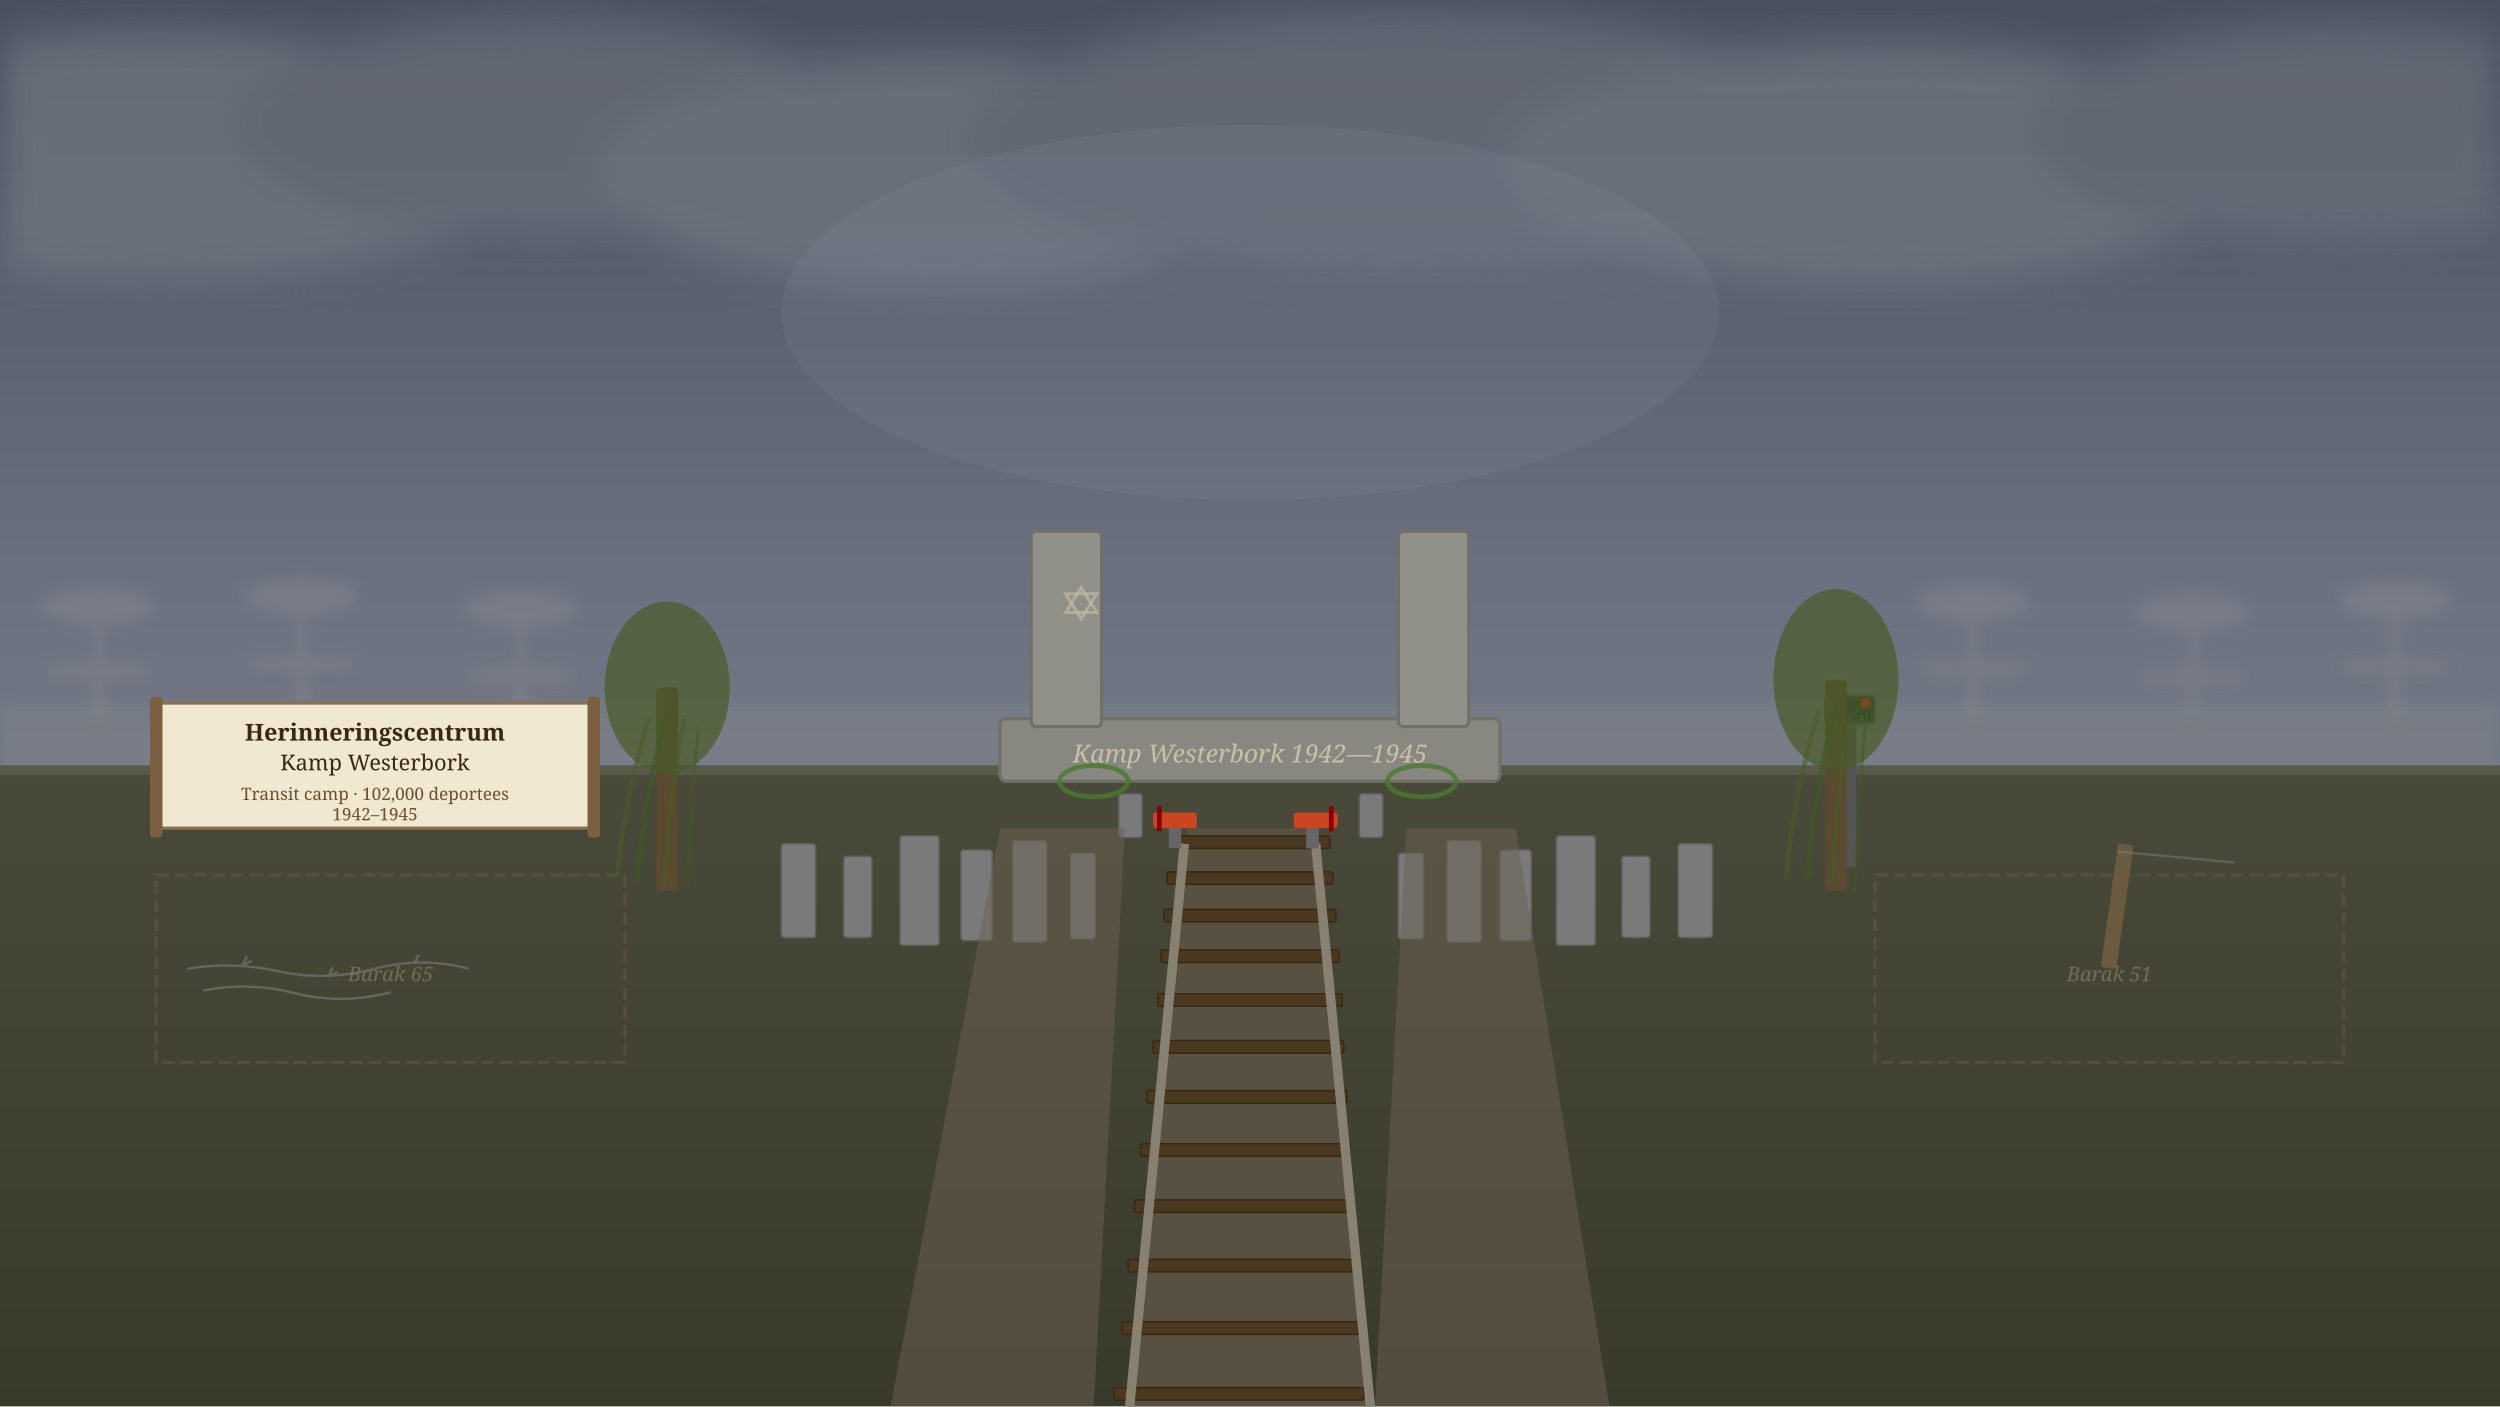
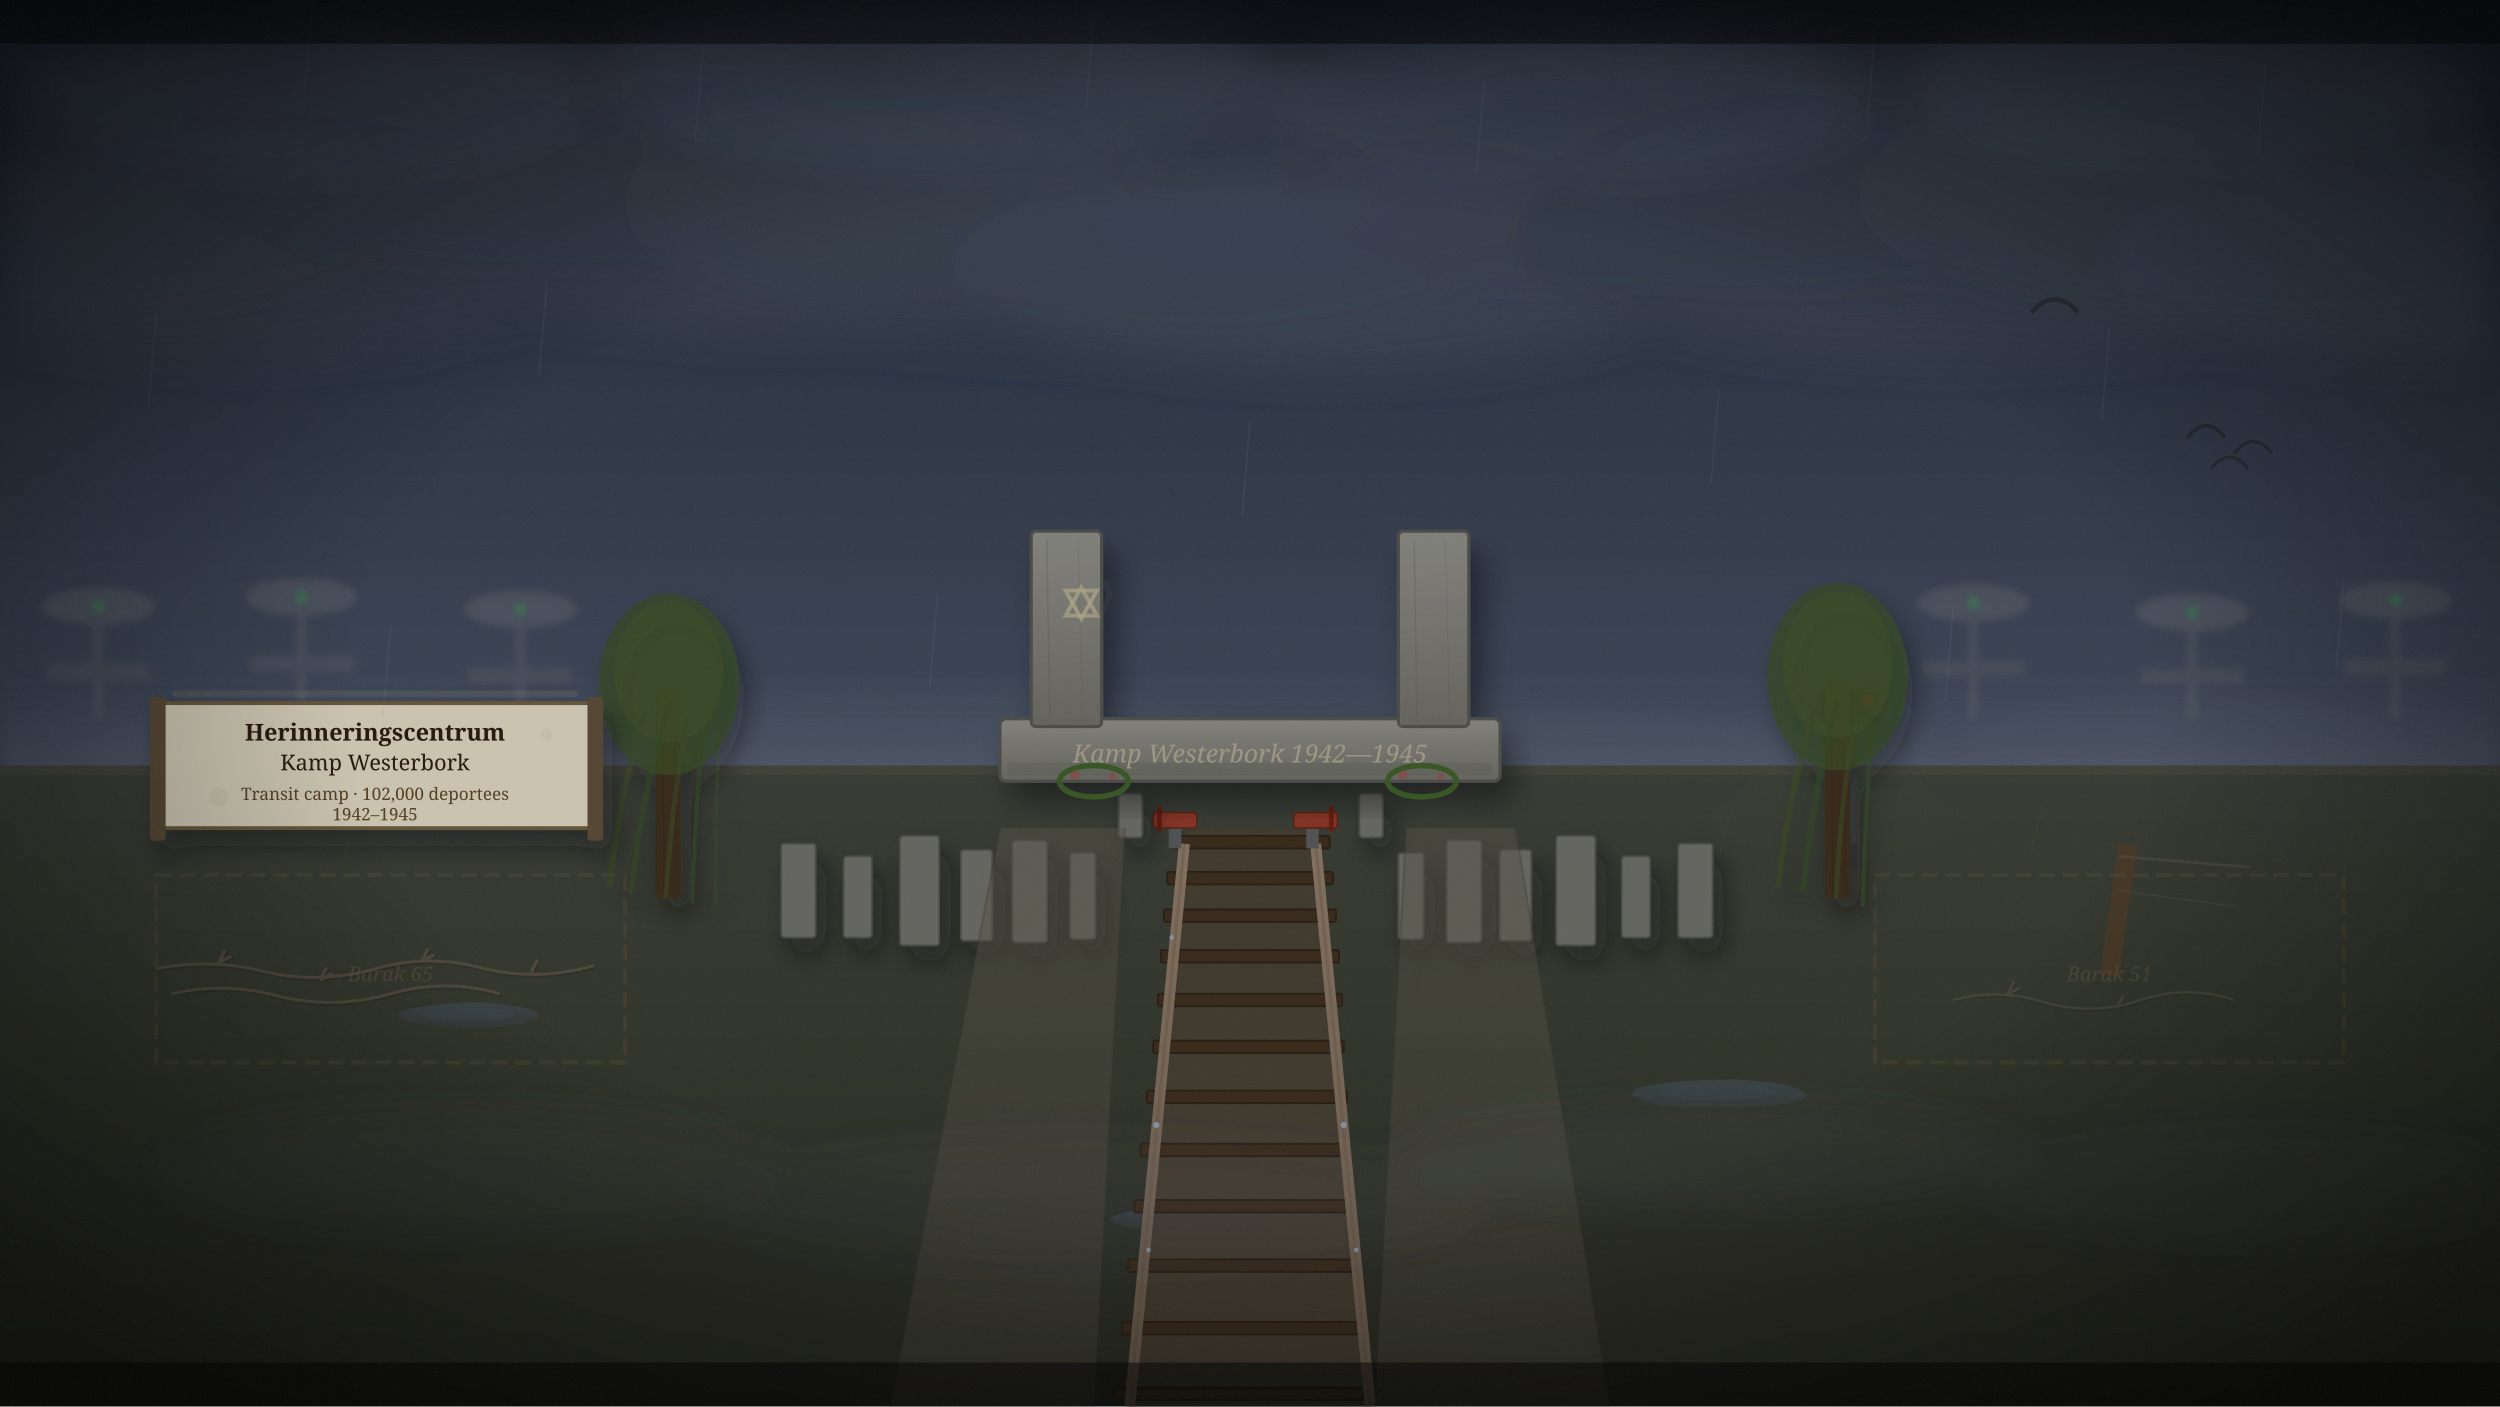
<svg xmlns="http://www.w3.org/2000/svg" viewBox="0 0 1600 900">
  <defs>
    <linearGradient id="skyGrad" x1="0" y1="0" x2="0" y2="1">
-       <stop offset="0%" stop-color="#4a5060" />
-       <stop offset="40%" stop-color="#6a7080" />
-       <stop offset="100%" stop-color="#8a9090" />
+       <stop offset="0%" stop-color="#1e2430" />
+       <stop offset="25%" stop-color="#2e3644" />
+       <stop offset="50%" stop-color="#3e4656" />
+       <stop offset="75%" stop-color="#525c6a" />
+       <stop offset="100%" stop-color="#636d78" />
    </linearGradient>
    <linearGradient id="groundGrad" x1="0" y1="0" x2="0" y2="1">
-       <stop offset="0%" stop-color="#4a4a3a" />
-       <stop offset="100%" stop-color="#3a3a2a" />
+       <stop offset="0%" stop-color="#3a3d34" />
+       <stop offset="40%" stop-color="#333628" />
+       <stop offset="100%" stop-color="#28291e" />
    </linearGradient>
    <linearGradient id="pathGrad" x1="0" y1="0" x2="0" y2="1">
-       <stop offset="0%" stop-color="#6a6050" />
-       <stop offset="100%" stop-color="#5a5040" />
-     </linearGradient>
-     <filter id="mist">
-       <feGaussianBlur stdDeviation="12" />
-     </filter>
-     <filter id="softBlur">
-       <feGaussianBlur stdDeviation="4" />
+       <stop offset="0%" stop-color="#5a5545" />
+       <stop offset="100%" stop-color="#484438" />
+     </linearGradient>
+     <linearGradient id="railGrad" x1="0" y1="0" x2="0" y2="1">
+       <stop offset="0%" stop-color="#8a7560" />
+       <stop offset="100%" stop-color="#6a5a48" />
+     </linearGradient>
+     <linearGradient id="fogGrad" x1="0" y1="0" x2="0" y2="1">
+       <stop offset="0%" stop-color="#4a5060" stop-opacity="0" />
+       <stop offset="40%" stop-color="#5a6070" stop-opacity="0.2" />
+       <stop offset="100%" stop-color="#6a7078" stop-opacity="0.5" />
+     </linearGradient>
+     <radialGradient id="survGlow" cx="50%" cy="50%" r="50%">
+       <stop offset="0%" stop-color="#00FF44" stop-opacity="0.3" />
+       <stop offset="40%" stop-color="#00CC33" stop-opacity="0.1" />
+       <stop offset="100%" stop-color="#009922" stop-opacity="0" />
+     </radialGradient>
+     <radialGradient id="redGlow" cx="50%" cy="50%" r="50%">
+       <stop offset="0%" stop-color="#FF2200" stop-opacity="0.6" />
+       <stop offset="40%" stop-color="#FF0000" stop-opacity="0.2" />
+       <stop offset="100%" stop-color="#CC0000" stop-opacity="0" />
+     </radialGradient>
+     <radialGradient id="vignetteGrad" cx="50%" cy="50%" r="65%">
+       <stop offset="0%" stop-color="#000000" stop-opacity="0" />
+       <stop offset="55%" stop-color="#000000" stop-opacity="0" />
+       <stop offset="100%" stop-color="#000000" stop-opacity="0.6" />
+     </radialGradient>
+     <radialGradient id="coldLight" cx="50%" cy="30%" r="40%">
+       <stop offset="0%" stop-color="#8090a8" stop-opacity="0.2" />
+       <stop offset="50%" stop-color="#6a7a90" stop-opacity="0.08" />
+       <stop offset="100%" stop-color="#5a6a80" stop-opacity="0" />
+     </radialGradient>
+     <linearGradient id="puddleGrad" x1="0" y1="0" x2="0" y2="1">
+       <stop offset="0%" stop-color="#4a5566" stop-opacity="0.5" />
+       <stop offset="100%" stop-color="#3a4556" stop-opacity="0.3" />
+     </linearGradient>
+     <linearGradient id="stoneGrad" x1="0" y1="0" x2="0" y2="1">
+       <stop offset="0%" stop-color="#8a8880" />
+       <stop offset="50%" stop-color="#7a7870" />
+       <stop offset="100%" stop-color="#6a6860" />
+     </linearGradient>
+     <filter id="mist" x="-10%" y="-10%" width="120%" height="120%">
+       <feGaussianBlur stdDeviation="14" />
+     </filter>
+     <filter id="softBlur" x="-5%" y="-5%" width="110%" height="110%">
+       <feGaussianBlur stdDeviation="5" />
+     </filter>
+     <filter id="depthBlur" x="-3%" y="-3%" width="106%" height="106%">
+       <feGaussianBlur stdDeviation="2.5" />
+     </filter>
+     <filter id="glowFilter" x="-50%" y="-50%" width="200%" height="200%">
+       <feGaussianBlur stdDeviation="6" result="glow" />
+       <feComposite in="SourceGraphic" in2="glow" operator="over" />
+     </filter>
+     <filter id="dramaticShadow" x="-15%" y="-10%" width="135%" height="130%">
+       <feDropShadow dx="6" dy="10" stdDeviation="8" flood-color="#0a0a0a" flood-opacity="0.5" />
+     </filter>
+     <filter id="monumentShadow" x="-10%" y="-5%" width="125%" height="120%">
+       <feDropShadow dx="8" dy="12" stdDeviation="10" flood-color="#0a0a0a" flood-opacity="0.45" />
+     </filter>
+     <filter id="filmGrain" x="0" y="0" width="100%" height="100%">
+       <feTurbulence type="fractalNoise" baseFrequency="0.7" numOctaves="4" stitchTiles="stitch" result="noise">
+         <animate attributeName="seed" values="0;80" dur="0.4s" repeatCount="indefinite" />
+       </feTurbulence>
+       <feColorMatrix type="saturate" values="0" in="noise" result="grayNoise" />
+       <feBlend in="SourceGraphic" in2="grayNoise" mode="multiply" result="grainBlend" />
+       <feComponentTransfer in="grainBlend">
+         <feFuncA type="linear" slope="0.08" />
+       </feComponentTransfer>
+     </filter>
+     <filter id="rainFilter" x="0" y="0" width="100%" height="100%">
+       <feTurbulence type="fractalNoise" baseFrequency="0.02 0.8" numOctaves="2" seed="5" result="rainNoise">
+         <animate attributeName="seed" values="1;20;40;60;80;60;40;20;1" dur="3s" repeatCount="indefinite" />
+       </feTurbulence>
+       <feColorMatrix type="luminanceToAlpha" in="rainNoise" result="rainAlpha" />
+       <feComponentTransfer in="rainAlpha" result="rainThreshold">
+         <feFuncA type="discrete" tableValues="0 0 0 0 0 0 0 0.3 0.5" />
+       </feComponentTransfer>
+       <feFlood flood-color="#8090a8" flood-opacity="0.15" result="rainColor" />
+       <feComposite in="rainColor" in2="rainThreshold" operator="in" />
+     </filter>
+     <filter id="puddleShimmer" x="-5%" y="-5%" width="110%" height="110%">
+       <feTurbulence type="fractalNoise" baseFrequency="0.03 0.08" numOctaves="2" seed="3">
+         <animate attributeName="seed" values="1;5;9;5;1" dur="6s" repeatCount="indefinite" />
+       </feTurbulence>
+       <feDisplacementMap in="SourceGraphic" scale="3" />
+     </filter>
+     <filter id="rustFilter">
+       <feDropShadow dx="1" dy="1" stdDeviation="0.8" flood-color="#000" flood-opacity="0.3" />
    </filter>
  </defs>
+   <style>
+   /* ═══════════════════════════════════════════════ */
+   /*  ANIMATIONS — suspense-driven                   */
+   /* ═══════════════════════════════════════════════ */
+ 
+   @keyframes cloudCrawl1 {
+     0%   { transform: translateX(0); }
+     100% { transform: translateX(80px); }
+   }
+   @keyframes cloudCrawl2 {
+     0%   { transform: translateX(0); }
+     100% { transform: translateX(-60px); }
+   }
+   @keyframes cloudCrawl3 {
+     0%   { transform: translateX(0); }
+     100% { transform: translateX(50px); }
+   }
+ 
+   @keyframes fogDrift {
+     0%   { transform: translateX(0); opacity: 0.15; }
+     50%  { transform: translateX(30px); opacity: 0.25; }
+     100% { transform: translateX(0); opacity: 0.15; }
+   }
+ 
+   @keyframes ledBlink {
+     0%, 100% { opacity: 1; }
+     40%      { opacity: 0.08; }
+     60%      { opacity: 0.08; }
+   }
+ 
+   @keyframes ledGlowPulse {
+     0%, 100% { opacity: 0.3; r: 18; }
+     50%      { opacity: 0.6; r: 25; }
+   }
+ 
+   @keyframes survSweep {
+     0%   { transform: rotate(-15deg); }
+     50%  { transform: rotate(15deg); }
+     100% { transform: rotate(-15deg); }
+   }
+ 
+   @keyframes branchSway {
+     0%, 100% { transform: rotate(0deg); }
+     25%      { transform: rotate(1.5deg); }
+     75%      { transform: rotate(-1.5deg); }
+   }
+ 
+   @keyframes wreathFlicker {
+     0%, 100% { opacity: 0.7; }
+     50%      { opacity: 0.85; }
+   }
+ 
+   @keyframes puddleRipple {
+     0%, 100% { rx: 20; ry: 4; opacity: 0.3; }
+     50%      { rx: 26; ry: 5; opacity: 0.15; }
+   }
+ 
+   @keyframes crowFly {
+     0%   { transform: translate(0,0); }
+     100% { transform: translate(-500px, -80px); }
+   }
+   @keyframes crowWing {
+     0%, 100% { transform: scaleY(1); }
+     50%      { transform: scaleY(-0.8); }
+   }
+ 
+   @keyframes lightFlicker {
+     0%,100% { opacity: 0.12; }
+     30%     { opacity: 0.18; }
+     70%     { opacity: 0.1; }
+   }
+ 
+   @keyframes dishPing {
+     0%, 100% { opacity: 0; r: 2; }
+     50%      { opacity: 0.4; r: 8; }
+   }
+ 
+   @keyframes mistWisp {
+     0%   { transform: translate(0,0) scaleX(1); opacity: 0.12; }
+     50%  { transform: translate(40px,-10px) scaleX(1.3); opacity: 0.2; }
+     100% { transform: translate(80px,0) scaleX(1); opacity: 0.12; }
+   }
+ 
+   @keyframes railGlint {
+     0%, 100% { opacity: 0; }
+     50%      { opacity: 0.4; }
+   }
+ 
+   @keyframes coldBreath {
+     0%, 100% { opacity: 0.08; }
+     50%      { opacity: 0.15; }
+   }
+ 
+   @keyframes grassBend {
+     0%, 100% { transform: skewX(0deg); }
+     50%      { transform: skewX(3deg); }
+   }
+ 
+   @keyframes infoFlicker {
+     0%,95%,100% { opacity: 0.7; }
+     96%         { opacity: 0.3; }
+     98%         { opacity: 0.6; }
+   }
+ 
+   /* Class assignments */
+   .cloud-1     { animation: cloudCrawl1 80s linear infinite; }
+   .cloud-2     { animation: cloudCrawl2 95s linear infinite; }
+   .cloud-3     { animation: cloudCrawl3 70s linear infinite; }
+   .fog-drift   { animation: fogDrift 12s ease-in-out infinite; }
+   .led-blink   { animation: ledBlink 3s ease-in-out infinite; }
+   .led-glow    { animation: ledGlowPulse 3s ease-in-out infinite; }
+   .surv-sweep  { animation: survSweep 8s ease-in-out infinite; transform-origin: 50% 100%; }
+   .branch-sway { animation: branchSway 6s ease-in-out infinite; transform-origin: 50% 100%; }
+   .wreath-flicker { animation: wreathFlicker 5s ease-in-out infinite; }
+   .puddle-ripple  { animation: puddleRipple 4s ease-in-out infinite; }
+   .crow-fly    { animation: crowFly 18s linear infinite; }
+   .crow-wing   { animation: crowWing 0.5s ease-in-out infinite; }
+   .light-flicker { animation: lightFlicker 4s ease-in-out infinite; }
+   .dish-ping   { animation: dishPing 4s ease-in-out infinite; }
+   .mist-wisp   { animation: mistWisp 10s ease-in-out infinite; }
+   .rail-glint  { animation: railGlint 5s ease-in-out infinite; }
+   .cold-breath { animation: coldBreath 6s ease-in-out infinite; }
+   .grass-bend  { animation: grassBend 7s ease-in-out infinite; }
+   .info-flicker { animation: infoFlicker 8s ease-in-out infinite; }
+ </style>
  <rect width="1600" height="900" fill="url(#skyGrad)" />
-   <g filter="url(#mist)" opacity="0.7">
-     <ellipse cx="100" cy="100" rx="250" ry="80" fill="#707880" />
-     <ellipse cx="350" cy="80" rx="200" ry="70" fill="#686e78" />
-     <ellipse cx="600" cy="110" rx="220" ry="75" fill="#707880" />
-     <ellipse cx="900" cy="90" rx="280" ry="85" fill="#686e78" />
-     <ellipse cx="1200" cy="105" rx="240" ry="78" fill="#707880" />
-     <ellipse cx="1500" cy="85" rx="200" ry="70" fill="#686e78" />
-   </g>
-   <rect x="0" y="450" width="1600" height="60" fill="#8a9090" opacity="0.25" filter="url(#softBlur)" />
-   <g opacity="0.35" filter="url(#softBlur)">
-     <rect x="60" y="390" width="6" height="70" fill="#909090" />
-     <rect x="30" y="425" width="66" height="10" fill="#888" />
-     <ellipse cx="63" cy="388" rx="36" ry="12" fill="#909090" />
-     <rect x="190" y="385" width="6" height="75" fill="#909090" />
-     <rect x="160" y="420" width="66" height="10" fill="#888" />
-     <ellipse cx="193" cy="382" rx="36" ry="12" fill="#909090" />
-     <rect x="330" y="392" width="6" height="68" fill="#909090" />
-     <rect x="300" y="427" width="66" height="10" fill="#888" />
-     <ellipse cx="333" cy="390" rx="36" ry="12" fill="#909090" />
-     <rect x="1260" y="388" width="6" height="72" fill="#909090" />
-     <rect x="1230" y="423" width="66" height="10" fill="#888" />
-     <ellipse cx="1263" cy="386" rx="36" ry="12" fill="#909090" />
-     <rect x="1400" y="394" width="6" height="66" fill="#909090" />
-     <rect x="1370" y="428" width="66" height="10" fill="#888" />
-     <ellipse cx="1403" cy="392" rx="36" ry="12" fill="#909090" />
-     <rect x="1530" y="386" width="6" height="74" fill="#909090" />
-     <rect x="1500" y="422" width="66" height="10" fill="#888" />
-     <ellipse cx="1533" cy="384" rx="36" ry="12" fill="#909090" />
+   <ellipse cx="800" cy="180" rx="350" ry="140" fill="url(#coldLight)" class="cold-breath" />
+   <g filter="url(#mist)">
+     <g class="cloud-1" opacity="0.8">
+       <ellipse cx="0" cy="120" rx="280" ry="90" fill="#323844" />
+       <ellipse cx="350" cy="100" rx="250" ry="80" fill="#2e3640" />
+       <ellipse cx="700" cy="130" rx="300" ry="95" fill="#323844" />
+       <ellipse cx="1100" cy="110" rx="280" ry="85" fill="#2e3640" />
+       <ellipse cx="1450" cy="125" rx="260" ry="88" fill="#323844" />
+     </g>
+     <g class="cloud-2" opacity="0.6">
+       <ellipse cx="150" cy="160" rx="220" ry="70" fill="#3a4250" />
+       <ellipse cx="500" cy="140" rx="260" ry="75" fill="#3a4250" />
+       <ellipse cx="850" cy="170" rx="240" ry="68" fill="#404858" />
+       <ellipse cx="1250" cy="150" rx="280" ry="80" fill="#3a4250" />
+       <ellipse cx="1550" cy="165" rx="200" ry="65" fill="#404858" />
+     </g>
+     <g class="cloud-3" opacity="0.45">
+       <ellipse cx="200" cy="60" rx="180" ry="50" fill="#4a5264" />
+       <ellipse cx="600" cy="50" rx="220" ry="55" fill="#4a5264" />
+       <ellipse cx="1000" cy="65" rx="200" ry="48" fill="#4a5264" />
+       <ellipse cx="1400" cy="55" rx="180" ry="52" fill="#4a5264" />
+     </g>
+   </g>
+   <g>
+     <rect x="0" y="430" width="1600" height="80" fill="url(#fogGrad)" filter="url(#softBlur)" />
+     <ellipse cx="200" cy="480" rx="150" ry="30" fill="#5a6470" opacity="0.12" filter="url(#softBlur)" class="mist-wisp" />
+     <ellipse cx="600" cy="470" rx="180" ry="35" fill="#5a6470" opacity="0.1" filter="url(#softBlur)" class="mist-wisp" style="animation-delay: 3s;" />
+     <ellipse cx="1000" cy="485" rx="160" ry="28" fill="#5a6470" opacity="0.14" filter="url(#softBlur)" class="mist-wisp" style="animation-delay: 6s;" />
+     <ellipse cx="1400" cy="475" rx="140" ry="32" fill="#5a6470" opacity="0.11" filter="url(#softBlur)" class="mist-wisp" style="animation-delay: 2s;" />
+   </g>
+   <g opacity="0.3" filter="url(#depthBlur)">
+     <g>
+       <rect x="60" y="390" width="6" height="70" fill="#707070" />
+       <rect x="30" y="425" width="66" height="10" fill="#686868" />
+       <ellipse cx="63" cy="388" rx="36" ry="12" fill="#787878" />
+       <circle cx="63" cy="388" r="3" fill="#00FF44" class="dish-ping" style="animation-delay: 0s;" />
+     </g>
+     <g>
+       <rect x="190" y="385" width="6" height="75" fill="#707070" />
+       <rect x="160" y="420" width="66" height="10" fill="#686868" />
+       <ellipse cx="193" cy="382" rx="36" ry="12" fill="#787878" />
+       <circle cx="193" cy="382" r="3" fill="#00FF44" class="dish-ping" style="animation-delay: 1s;" />
+     </g>
+     <g>
+       <rect x="330" y="392" width="6" height="68" fill="#707070" />
+       <rect x="300" y="427" width="66" height="10" fill="#686868" />
+       <ellipse cx="333" cy="390" rx="36" ry="12" fill="#787878" />
+       <circle cx="333" cy="390" r="3" fill="#00FF44" class="dish-ping" style="animation-delay: 2s;" />
+     </g>
+     <g>
+       <rect x="1260" y="388" width="6" height="72" fill="#707070" />
+       <rect x="1230" y="423" width="66" height="10" fill="#686868" />
+       <ellipse cx="1263" cy="386" rx="36" ry="12" fill="#787878" />
+       <circle cx="1263" cy="386" r="3" fill="#00FF44" class="dish-ping" style="animation-delay: 0.5s;" />
+     </g>
+     <g>
+       <rect x="1400" y="394" width="6" height="66" fill="#707070" />
+       <rect x="1370" y="428" width="66" height="10" fill="#686868" />
+       <ellipse cx="1403" cy="392" rx="36" ry="12" fill="#787878" />
+       <circle cx="1403" cy="392" r="3" fill="#00FF44" class="dish-ping" style="animation-delay: 1.5s;" />
+     </g>
+     <g>
+       <rect x="1530" y="386" width="6" height="74" fill="#707070" />
+       <rect x="1500" y="422" width="66" height="10" fill="#686868" />
+       <ellipse cx="1533" cy="384" rx="36" ry="12" fill="#787878" />
+       <circle cx="1533" cy="384" r="3" fill="#00FF44" class="dish-ping" style="animation-delay: 2.5s;" />
+     </g>
  </g>
  <rect x="0" y="490" width="1600" height="410" fill="url(#groundGrad)" />
-   <rect x="0" y="490" width="1600" height="6" fill="#5a5a4a" />
-   <polygon points="720,900 880,900 840,530 760,530" fill="#585040" />
-   <g fill="#4a3820" stroke="#382810" stroke-width="1">
+   <rect x="0" y="490" width="1600" height="6" fill="#4a4a3a" opacity="0.6" />
+   <g class="grass-bend" opacity="0.3">
+     <path d="M100,540 Q105,520 108,510" stroke="#3a4a28" stroke-width="2" fill="none" />
+     <path d="M104,540 Q110,518 115,508" stroke="#3a4a28" stroke-width="1.5" fill="none" />
+     <path d="M400,560 Q405,540 408,530" stroke="#3a4a28" stroke-width="2" fill="none" />
+     <path d="M1300,545 Q1305,525 1308,515" stroke="#3a4a28" stroke-width="2" fill="none" />
+     <path d="M1500,555 Q1505,535 1508,525" stroke="#3a4a28" stroke-width="1.5" fill="none" />
+   </g>
+   <g class="grass-bend" style="animation-delay: 2s;" opacity="0.25">
+     <path d="M220,550 Q225,530 228,520" stroke="#3a4a28" stroke-width="1.5" fill="none" />
+     <path d="M650,570 Q655,550 658,540" stroke="#3a4a28" stroke-width="2" fill="none" />
+     <path d="M1100,548 Q1105,528 1108,518" stroke="#3a4a28" stroke-width="1.5" fill="none" />
+   </g>
+   <ellipse cx="300" cy="650" rx="45" ry="8" fill="url(#puddleGrad)" filter="url(#puddleShimmer)" class="puddle-ripple" />
+   <ellipse cx="1100" cy="700" rx="55" ry="9" fill="url(#puddleGrad)" filter="url(#puddleShimmer)" class="puddle-ripple" style="animation-delay: 1.5s;" />
+   <ellipse cx="750" cy="780" rx="40" ry="7" fill="url(#puddleGrad)" filter="url(#puddleShimmer)" class="puddle-ripple" style="animation-delay: 3s;" />
+   <ellipse cx="300" cy="649" rx="30" ry="4" fill="#4a5566" opacity="0.15" />
+   <ellipse cx="1100" cy="699" rx="38" ry="5" fill="#4a5566" opacity="0.12" />
+   <polygon points="720,900 880,900 840,530 760,530" fill="#3e3828" />
+   <polygon points="722,900 878,900 838,532 762,532" fill="#4a4235" opacity="0.4" />
+   <g fill="#3a2a18" stroke="#2a1c0e" stroke-width="1.2">
    <rect x="749" y="535" width="102" height="8" rx="1" />
    <rect x="747" y="558" width="106" height="8" rx="1" />
    <rect x="745" y="582" width="110" height="8" rx="1" />
    <rect x="743" y="608" width="114" height="8" rx="1" />
    <rect x="741" y="636" width="118" height="8" rx="1" />
    <rect x="738" y="666" width="122" height="8" rx="1" />
    <rect x="734" y="698" width="128" height="8" rx="1" />
    <rect x="730" y="732" width="134" height="8" rx="1" />
    <rect x="726" y="768" width="140" height="8" rx="1" />
    <rect x="722" y="806" width="146" height="8" rx="1" />
    <rect x="718" y="846" width="152" height="8" rx="1" />
    <rect x="713" y="888" width="160" height="8" rx="1" />
  </g>
-   <path d="M758,540 L723,900" stroke="#888070" stroke-width="6" fill="none" />
-   <path d="M842,540 L877,900" stroke="#888070" stroke-width="6" fill="none" />
-   <rect x="748" y="528" width="8" height="15" fill="#666" />
-   <rect x="836" y="528" width="8" height="15" fill="#666" />
-   <rect x="738" y="520" width="28" height="10" fill="#cc4422" rx="2" />
-   <rect x="828" y="520" width="28" height="10" fill="#cc4422" rx="2" />
-   <line x1="742" y1="516" x2="742" y2="532" stroke="#880000" stroke-width="3" />
-   <line x1="852" y1="516" x2="852" y2="532" stroke="#880000" stroke-width="3" />
-   <g fill="#7a7a7a" stroke="#606060" stroke-width="1">
+   <path d="M758,540 L723,900" stroke="url(#railGrad)" stroke-width="7" fill="none" />
+   <path d="M758,540 L723,900" stroke="#5a4a38" stroke-width="2" fill="none" opacity="0.3" />
+   <path d="M842,540 L877,900" stroke="url(#railGrad)" stroke-width="7" fill="none" />
+   <path d="M842,540 L877,900" stroke="#5a4a38" stroke-width="2" fill="none" opacity="0.3" />
+   <circle cx="740" cy="720" r="2" fill="#8a9aa8" class="rail-glint" style="animation-delay: 0s;" />
+   <circle cx="860" cy="720" r="2" fill="#8a9aa8" class="rail-glint" style="animation-delay: 1.5s;" />
+   <circle cx="735" cy="800" r="1.5" fill="#8a9aa8" class="rail-glint" style="animation-delay: 3s;" />
+   <circle cx="868" cy="800" r="1.5" fill="#8a9aa8" class="rail-glint" style="animation-delay: 2s;" />
+   <circle cx="750" cy="600" r="1.5" fill="#8a9aa8" class="rail-glint" style="animation-delay: 4s;" />
+   <rect x="748" y="528" width="8" height="15" fill="#555" />
+   <rect x="836" y="528" width="8" height="15" fill="#555" />
+   <rect x="738" y="520" width="28" height="10" fill="#8a3322" rx="2" stroke="#5a2010" stroke-width="1" />
+   <rect x="828" y="520" width="28" height="10" fill="#8a3322" rx="2" stroke="#5a2010" stroke-width="1" />
+   <line x1="742" y1="516" x2="742" y2="532" stroke="#6a1808" stroke-width="3" />
+   <line x1="852" y1="516" x2="852" y2="532" stroke="#6a1808" stroke-width="3" />
+   <g fill="#6a6a62" stroke="#505048" stroke-width="1.2" filter="url(#dramaticShadow)">
    <rect x="500" y="540" width="22" height="60" rx="2" />
    <rect x="540" y="548" width="18" height="52" rx="2" />
    <rect x="576" y="535" width="25" height="70" rx="2" />
    <rect x="615" y="544" width="20" height="58" rx="2" />
    <rect x="648" y="538" width="22" height="65" rx="2" />
    <rect x="685" y="546" width="16" height="55" rx="2" />
    <rect x="716" y="508" width="15" height="28" rx="2" />
  </g>
-   <g fill="#7a7a7a" stroke="#606060" stroke-width="1">
+   <g fill="#6a6a62" stroke="#505048" stroke-width="1.2" filter="url(#dramaticShadow)">
    <rect x="870" y="508" width="15" height="28" rx="2" />
    <rect x="895" y="546" width="16" height="55" rx="2" />
    <rect x="926" y="538" width="22" height="65" rx="2" />
    <rect x="960" y="544" width="20" height="58" rx="2" />
    <rect x="996" y="535" width="25" height="70" rx="2" />
    <rect x="1038" y="548" width="18" height="52" rx="2" />
    <rect x="1074" y="540" width="22" height="60" rx="2" />
  </g>
-   <rect x="640" y="460" width="320" height="40" fill="#888880" stroke="#707068" stroke-width="2" rx="4" />
-   <rect x="660" y="340" width="45" height="125" fill="#909088" stroke="#707068" stroke-width="2" rx="3" />
-   <rect x="895" y="340" width="45" height="125" fill="#909088" stroke="#707068" stroke-width="2" rx="3" />
-   <polygon points="682,380 692,396 702,380" fill="none" stroke="#c0b8a0" stroke-width="2" opacity="0.7" />
-   <polygon points="682,392 692,376 702,392" fill="none" stroke="#c0b8a0" stroke-width="2" opacity="0.7" />
-   <text x="800" y="488" font-family="Georgia, serif" font-size="16" fill="#c8c0a8" text-anchor="middle" font-style="italic">Kamp Westerbork 1942—1945</text>
-   <ellipse cx="700" cy="500" rx="22" ry="10" fill="none" stroke="#4a7a2a" stroke-width="3" opacity="0.8" />
-   <ellipse cx="910" cy="500" rx="22" ry="10" fill="none" stroke="#4a7a2a" stroke-width="3" opacity="0.8" />
-   <g stroke="#888" stroke-width="1.5" fill="none" opacity="0.5">
-     <path d="M120,620 Q150,615 180,622 Q210,628 240,620 Q270,612 300,620" />
-     <path d="M130,634 Q160,628 190,636 Q220,643 250,635" />
-     <line x1="155" y1="618" x2="158" y2="612" />
-     <line x1="155" y1="618" x2="161" y2="615" />
-     <line x1="210" y1="625" x2="213" y2="619" />
-     <line x1="210" y1="625" x2="216" y2="622" />
-     <line x1="265" y1="617" x2="268" y2="611" />
-   </g>
-   <rect x="1350" y="540" width="10" height="80" fill="#6a5a40" rx="2" transform="rotate(8,1355,580)" />
-   <line x1="1355" y1="545" x2="1430" y2="552" stroke="#888" stroke-width="1.5" opacity="0.4" />
-   <rect x="1180" y="455" width="8" height="100" fill="#555" rx="2" />
-   <rect x="1168" y="445" width="32" height="18" fill="#333" stroke="#555" stroke-width="1.5" rx="3" />
-   <rect x="1170" y="447" width="12" height="14" fill="#1a1a1a" rx="2" />
-   <circle cx="1176" cy="454" r="5" fill="#0a0a0a" stroke="#444" stroke-width="1" />
-   <circle cx="1176" cy="454" r="2" fill="#111" />
-   <circle cx="1194" cy="450" r="3" fill="#ff2200">
-     <animate attributeName="opacity" values="1;0.1;1" dur="3s" repeatCount="indefinite" />
-   </circle>
-   <rect x="1188" y="455" width="10" height="6" fill="#1a2a1a" stroke="#2a4a2a" stroke-width="1" rx="1" />
-   <text x="1193" y="461" font-family="monospace" font-size="5" fill="#00aa44" text-anchor="middle">BT</text>
-   <rect x="100" y="560" width="300" height="120" fill="none" stroke="#6a5a40" stroke-width="2" stroke-dasharray="8,4" opacity="0.5" />
-   <text x="250" y="628" font-family="Georgia, serif" font-size="13" fill="#8a7a60" text-anchor="middle" opacity="0.7" font-style="italic">Barak 65</text>
-   <rect x="1200" y="560" width="300" height="120" fill="none" stroke="#6a5a40" stroke-width="2" stroke-dasharray="8,4" opacity="0.5" />
-   <text x="1350" y="628" font-family="Georgia, serif" font-size="13" fill="#8a7a60" text-anchor="middle" opacity="0.7" font-style="italic">Barak 51</text>
-   <g>
-     <rect x="420" y="440" width="14" height="130" fill="#5a4a30" rx="2" />
-     <ellipse cx="427" cy="440" rx="40" ry="55" fill="#4a5a28" opacity="0.7" />
-     <path d="M415,460 Q400,510 395,560" stroke="#4a5a28" stroke-width="3" fill="none" opacity="0.6" />
-     <path d="M427,455 Q412,510 408,565" stroke="#3d5a22" stroke-width="3" fill="none" opacity="0.6" />
-     <path d="M438,460 Q428,512 425,568" stroke="#4a5a28" stroke-width="3" fill="none" opacity="0.6" />
-     <path d="M447,465 Q442,514 440,570" stroke="#3d5a22" stroke-width="2" fill="none" opacity="0.5" />
-   </g>
-   <g>
-     <rect x="1168" y="435" width="14" height="135" fill="#5a4a30" rx="2" />
-     <ellipse cx="1175" cy="435" rx="40" ry="58" fill="#4a5a28" opacity="0.7" />
-     <path d="M1164,455 Q1148,508 1143,562" stroke="#4a5a28" stroke-width="3" fill="none" opacity="0.6" />
-     <path d="M1175,450 Q1161,506 1157,562" stroke="#3d5a22" stroke-width="3" fill="none" opacity="0.6" />
-     <path d="M1185,456 Q1175,510 1172,566" stroke="#4a5a28" stroke-width="3" fill="none" opacity="0.6" />
-     <path d="M1194,462 Q1189,515 1187,572" stroke="#3d5a22" stroke-width="2" fill="none" opacity="0.5" />
-   </g>
-   <polygon points="570,900 700,900 720,530 640,530" fill="#6a6050" opacity="0.5" />
-   <polygon points="900,530 970,530 1030,900 880,900" fill="#6a6050" opacity="0.5" />
-   <rect x="100" y="450" width="280" height="80" fill="#f0e8d0" stroke="#8a7050" stroke-width="2" rx="4" />
-   <rect x="96" y="446" width="8" height="90" fill="#7a6040" rx="2" />
-   <rect x="376" y="446" width="8" height="90" fill="#7a6040" rx="2" />
-   <text x="240" y="474" font-family="Georgia, serif" font-size="15" fill="#3a2810" text-anchor="middle" font-weight="bold">Herinneringscentrum</text>
-   <text x="240" y="493" font-family="Georgia, serif" font-size="14" fill="#3a2810" text-anchor="middle">Kamp Westerbork</text>
-   <text x="240" y="512" font-family="Georgia, serif" font-size="11" fill="#6a5030" text-anchor="middle">Transit camp · 102,000 deportees</text>
-   <text x="240" y="525" font-family="Georgia, serif" font-size="11" fill="#6a5030" text-anchor="middle">1942–1945</text>
-   <ellipse cx="800" cy="200" rx="300" ry="120" fill="#9090a0" opacity="0.15" />
+   <g filter="url(#monumentShadow)">
+     <rect x="640" y="460" width="320" height="40" fill="url(#stoneGrad)" stroke="#505048" stroke-width="2" rx="4" />
+     <rect x="645" y="488" width="310" height="8" fill="#3a4a2a" opacity="0.15" rx="2" />
+     <rect x="660" y="340" width="45" height="125" fill="url(#stoneGrad)" stroke="#505048" stroke-width="2" rx="3" />
+     <line x1="670" y1="345" x2="672" y2="465" stroke="#5a5850" stroke-width="1" opacity="0.3" />
+     <line x1="690" y1="345" x2="693" y2="465" stroke="#5a5850" stroke-width="0.8" opacity="0.2" />
+     <rect x="895" y="340" width="45" height="125" fill="url(#stoneGrad)" stroke="#505048" stroke-width="2" rx="3" />
+     <line x1="905" y1="345" x2="907" y2="465" stroke="#5a5850" stroke-width="1" opacity="0.3" />
+     <line x1="925" y1="345" x2="928" y2="465" stroke="#5a5850" stroke-width="0.8" opacity="0.2" />
+     <polygon points="682,378 692,396 702,378" fill="none" stroke="#b0a888" stroke-width="2.5" opacity="0.8" />
+     <polygon points="682,394 692,376 702,394" fill="none" stroke="#b0a888" stroke-width="2.5" opacity="0.8" />
+     <polygon points="682,378 692,396 702,378" fill="none" stroke="#c8c0a0" stroke-width="1" opacity="0.2" filter="url(#glowFilter)" />
+     <text x="800" y="488" font-family="Georgia, serif" font-size="16" fill="#a8a088" text-anchor="middle" font-style="italic">Kamp Westerbork 1942—1945</text>
+   </g>
+   <ellipse cx="700" cy="500" rx="22" ry="10" fill="none" stroke="#3a5a22" stroke-width="3.5" class="wreath-flicker" />
+   <ellipse cx="910" cy="500" rx="22" ry="10" fill="none" stroke="#3a5a22" stroke-width="3.5" class="wreath-flicker" style="animation-delay: 2s;" />
+   <circle cx="688" cy="496" r="3" fill="#aa3030" opacity="0.4" />
+   <circle cx="712" cy="497" r="2.5" fill="#aa3030" opacity="0.35" />
+   <circle cx="898" cy="496" r="3" fill="#aa3030" opacity="0.4" />
+   <circle cx="922" cy="497" r="2.5" fill="#aa3030" opacity="0.35" />
+   <g stroke="#6a5a4a" stroke-width="1.8" fill="none" opacity="0.55" filter="url(#rustFilter)">
+     <path d="M100,620 Q135,613 170,622 Q205,630 240,620 Q275,610 310,620 Q345,628 380,618" />
+     <path d="M110,636 Q145,628 180,638 Q215,646 250,636 Q285,626 320,636" />
+     <line x1="140" y1="616" x2="144" y2="608" stroke-width="2" />
+     <line x1="140" y1="616" x2="148" y2="612" stroke-width="2" />
+     <line x1="205" y1="627" x2="209" y2="619" stroke-width="2" />
+     <line x1="205" y1="627" x2="213" y2="623" stroke-width="2" />
+     <line x1="270" y1="615" x2="274" y2="607" stroke-width="2" />
+     <line x1="270" y1="615" x2="278" y2="611" stroke-width="2" />
+     <line x1="340" y1="622" x2="344" y2="614" stroke-width="2" />
+   </g>
+   <g stroke="#6a5a4a" stroke-width="1.5" fill="none" opacity="0.4" filter="url(#rustFilter)">
+     <path d="M1250,640 Q1280,632 1310,642 Q1340,650 1370,640 Q1400,630 1430,640" />
+     <line x1="1285" y1="636" x2="1289" y2="628" stroke-width="1.8" />
+     <line x1="1285" y1="636" x2="1293" y2="632" stroke-width="1.8" />
+     <line x1="1355" y1="645" x2="1359" y2="637" stroke-width="1.8" />
+   </g>
+   <rect x="1350" y="540" width="12" height="85" fill="#4a3a24" rx="2" transform="rotate(8,1356,582)" />
+   <line x1="1356" y1="548" x2="1440" y2="555" stroke="#6a5a4a" stroke-width="1.8" opacity="0.35" />
+   <line x1="1356" y1="570" x2="1430" y2="580" stroke="#6a5a4a" stroke-width="1.2" opacity="0.25" />
+   <rect x="1180" y="455" width="8" height="100" fill="#404040" rx="2" />
+   <rect x="1179" y="540" width="10" height="16" fill="#333" rx="1" />
+   <g class="surv-sweep" style="transform-origin: 1184px 455px;">
+     <rect x="1164" y="441" width="38" height="22" fill="#1a1a1a" stroke="#333" stroke-width="2" rx="4" />
+     <rect x="1166" y="444" width="16" height="16" fill="#0d0d0d" rx="3" />
+     <circle cx="1174" cy="452" r="6" fill="#080808" stroke="#333" stroke-width="1.5" />
+     <circle cx="1174" cy="452" r="3" fill="#111" />
+     <circle cx="1172" cy="450" r="1.5" fill="#4a5a6a" opacity="0.4" />
+     <circle cx="1196" cy="448" r="3.5" fill="#ff2200" class="led-blink" />
+     <circle cx="1196" cy="448" r="18" fill="url(#redGlow)" class="led-glow" />
+   </g>
+   <polygon points="1174,452 1050,560 1300,560" fill="url(#survGlow)" opacity="0.08">
+     <animate attributeName="opacity" values="0.05;0.12;0.05" dur="4s" repeatCount="indefinite" />
+   </polygon>
+   <rect x="1188" y="455" width="12" height="7" fill="#0a1a0a" stroke="#1a3a1a" stroke-width="1" rx="1" />
+   <text x="1194" y="462" font-family="monospace" font-size="5.5" fill="#00aa44" text-anchor="middle" class="info-flicker">BT</text>
+   <g opacity="0.15">
+     <path d="M1200,458 Q1210,450 1218,458" stroke="#00CC44" stroke-width="1" fill="none" class="led-blink" style="animation-delay: 0.3s;" />
+     <path d="M1202,458 Q1215,445 1225,458" stroke="#00CC44" stroke-width="0.8" fill="none" class="led-blink" style="animation-delay: 0.6s;" />
+   </g>
+   <rect x="100" y="560" width="300" height="120" fill="none" stroke="#5a4a34" stroke-width="2.5" stroke-dasharray="10,5" opacity="0.4" />
+   <text x="250" y="628" font-family="Georgia, serif" font-size="13" fill="#6a5a40" text-anchor="middle" opacity="0.5" font-style="italic">Barak 65</text>
+   <rect x="1200" y="560" width="300" height="120" fill="none" stroke="#5a4a34" stroke-width="2.5" stroke-dasharray="10,5" opacity="0.4" />
+   <text x="1350" y="628" font-family="Georgia, serif" font-size="13" fill="#6a5a40" text-anchor="middle" opacity="0.5" font-style="italic">Barak 51</text>
+   <g filter="url(#dramaticShadow)">
+     <rect x="420" y="440" width="16" height="135" fill="#3a2a18" rx="3" />
+     <line x1="424" y1="445" x2="425" y2="575" stroke="#2a1e10" stroke-width="1" opacity="0.4" />
+     <line x1="432" y1="448" x2="433" y2="575" stroke="#2a1e10" stroke-width="0.8" opacity="0.3" />
+     <ellipse cx="428" cy="438" rx="45" ry="58" fill="#3a4a22" opacity="0.75" />
+     <ellipse cx="428" cy="430" rx="35" ry="45" fill="#425228" opacity="0.5" />
+     <g class="branch-sway" style="animation-delay: 0s;">
+       <path d="M412,458 Q396,510 390,568" stroke="#3a4a22" stroke-width="3.5" fill="none" opacity="0.6" />
+       <path d="M428,452 Q410,510 404,572" stroke="#324820" stroke-width="3.5" fill="none" opacity="0.55" />
+     </g>
+     <g class="branch-sway" style="animation-delay: 1.5s;">
+       <path d="M440,458 Q430,514 426,575" stroke="#3a4a22" stroke-width="3" fill="none" opacity="0.6" />
+       <path d="M450,465 Q445,518 443,578" stroke="#324820" stroke-width="2.5" fill="none" opacity="0.5" />
+     </g>
+     <g class="branch-sway" style="animation-delay: 3s;">
+       <path d="M460,470 Q458,522 458,580" stroke="#3a4a22" stroke-width="2" fill="none" opacity="0.4" />
+     </g>
+   </g>
+   <g filter="url(#dramaticShadow)">
+     <rect x="1168" y="435" width="16" height="140" fill="#3a2a18" rx="3" />
+     <line x1="1172" y1="440" x2="1173" y2="575" stroke="#2a1e10" stroke-width="1" opacity="0.4" />
+     <line x1="1180" y1="443" x2="1181" y2="575" stroke="#2a1e10" stroke-width="0.8" opacity="0.3" />
+     <ellipse cx="1176" cy="433" rx="45" ry="60" fill="#3a4a22" opacity="0.75" />
+     <ellipse cx="1176" cy="425" rx="35" ry="47" fill="#425228" opacity="0.5" />
+     <g class="branch-sway" style="animation-delay: 0.8s;">
+       <path d="M1162,453 Q1144,508 1138,568" stroke="#3a4a22" stroke-width="3.5" fill="none" opacity="0.6" />
+       <path d="M1176,448 Q1160,508 1154,570" stroke="#324820" stroke-width="3.5" fill="none" opacity="0.55" />
+     </g>
+     <g class="branch-sway" style="animation-delay: 2.3s;">
+       <path d="M1188,455 Q1178,512 1175,575" stroke="#3a4a22" stroke-width="3" fill="none" opacity="0.6" />
+       <path d="M1198,462 Q1194,518 1192,580" stroke="#324820" stroke-width="2.5" fill="none" opacity="0.5" />
+     </g>
+   </g>
+   <polygon points="570,900 700,900 720,530 640,530" fill="url(#pathGrad)" opacity="0.45" />
+   <polygon points="900,530 970,530 1030,900 880,900" fill="url(#pathGrad)" opacity="0.45" />
+   <path d="M640,530 L570,900" stroke="#3a3428" stroke-width="1.5" opacity="0.3" />
+   <path d="M720,530 L700,900" stroke="#3a3428" stroke-width="1.5" opacity="0.3" />
+   <path d="M900,530 L880,900" stroke="#3a3428" stroke-width="1.5" opacity="0.3" />
+   <path d="M970,530 L1030,900" stroke="#3a3428" stroke-width="1.5" opacity="0.3" />
+   <g filter="url(#dramaticShadow)">
+     <rect x="100" y="450" width="280" height="80" fill="#d8d0b8" stroke="#6a5838" stroke-width="2.5" rx="4" />
+     <rect x="96" y="446" width="10" height="92" fill="#5a4830" rx="2" />
+     <rect x="376" y="446" width="10" height="92" fill="#5a4830" rx="2" />
+     <circle cx="140" cy="510" r="6" fill="#c0b8a0" opacity="0.3" />
+     <circle cx="350" cy="470" r="4" fill="#c0b8a0" opacity="0.25" />
+     <text x="240" y="474" font-family="Georgia, serif" font-size="15" fill="#2a1808" text-anchor="middle" font-weight="bold">Herinneringscentrum</text>
+     <text x="240" y="493" font-family="Georgia, serif" font-size="14" fill="#2a1808" text-anchor="middle">Kamp Westerbork</text>
+     <text x="240" y="512" font-family="Georgia, serif" font-size="11" fill="#5a4020" text-anchor="middle">Transit camp · 102,000 deportees</text>
+     <text x="240" y="525" font-family="Georgia, serif" font-size="11" fill="#5a4020" text-anchor="middle">1942–1945</text>
+   </g>
+   <rect x="110" y="442" width="260" height="4" fill="#FFE0A0" opacity="0.08" class="info-flicker" rx="2" />
+   <g opacity="0.5">
+     <g class="crow-fly">
+       <g class="crow-wing">
+         <path d="M1400,280 Q1412,265 1424,280" stroke="#1a1a1a" stroke-width="2.5" fill="none" />
+       </g>
+       <g class="crow-wing" style="animation-delay: 0.2s;">
+         <path d="M1430,290 Q1442,275 1454,290" stroke="#1a1a1a" stroke-width="2" fill="none" />
+       </g>
+       <g class="crow-wing" style="animation-delay: 0.4s;">
+         <path d="M1415,300 Q1427,285 1439,300" stroke="#1a1a1a" stroke-width="2" fill="none" />
+       </g>
+     </g>
+     <g class="crow-fly" style="animation-delay: 8s; animation-duration: 22s;">
+       <g class="crow-wing">
+         <path d="M1300,200 Q1315,183 1330,200" stroke="#1a1a1a" stroke-width="3" fill="none" />
+       </g>
+     </g>
+   </g>
+   <rect x="0" y="0" width="1600" height="900" filter="url(#rainFilter)" fill="transparent" opacity="0.7" style="pointer-events:none;" />
+   <g stroke="#8090a8" stroke-width="1" opacity="0.12">
+     <line x1="200" y1="0" x2="195" y2="60" />
+     <line x1="450" y1="30" x2="445" y2="90" />
+     <line x1="700" y1="10" x2="695" y2="70" />
+     <line x1="950" y1="50" x2="945" y2="110" />
+     <line x1="1200" y1="20" x2="1195" y2="80" />
+     <line x1="1450" y1="40" x2="1445" y2="100" />
+     <line x1="100" y1="200" x2="95" y2="260" />
+     <line x1="350" y1="180" x2="345" y2="240" />
+     <line x1="800" y1="270" x2="795" y2="330" />
+     <line x1="1100" y1="250" x2="1095" y2="310" />
+     <line x1="1350" y1="210" x2="1345" y2="270" />
+     <line x1="250" y1="400" x2="245" y2="460" />
+     <line x1="600" y1="380" x2="595" y2="440" />
+     <line x1="900" y1="420" x2="895" y2="480" />
+     <line x1="1250" y1="390" x2="1245" y2="450" />
+     <line x1="1500" y1="370" x2="1495" y2="430" />
+   </g>
+   <g filter="url(#mist)">
+     <ellipse cx="300" cy="750" rx="200" ry="40" fill="#4a5460" opacity="0.12" class="fog-drift" style="animation-delay: 0s;" />
+     <ellipse cx="700" cy="770" rx="250" ry="45" fill="#4a5460" opacity="0.1" class="fog-drift" style="animation-delay: 4s;" />
+     <ellipse cx="1100" cy="740" rx="200" ry="35" fill="#4a5460" opacity="0.13" class="fog-drift" style="animation-delay: 2s;" />
+     <ellipse cx="1450" cy="760" rx="180" ry="38" fill="#4a5460" opacity="0.11" class="fog-drift" style="animation-delay: 6s;" />
+   </g>
+   <rect x="0" y="0" width="1600" height="900" fill="#1a2a3a" opacity="0.08" />
+   <rect x="0" y="0" width="1600" height="900" fill="url(#vignetteGrad)" />
+   <rect x="0" y="0" width="1600" height="28" fill="#000" opacity="0.5" />
+   <rect x="0" y="872" width="1600" height="28" fill="#000" opacity="0.5" />
+   <rect x="0" y="0" width="1600" height="900" filter="url(#filmGrain)" fill="transparent" opacity="0.4" style="pointer-events:none;" />
</svg>
